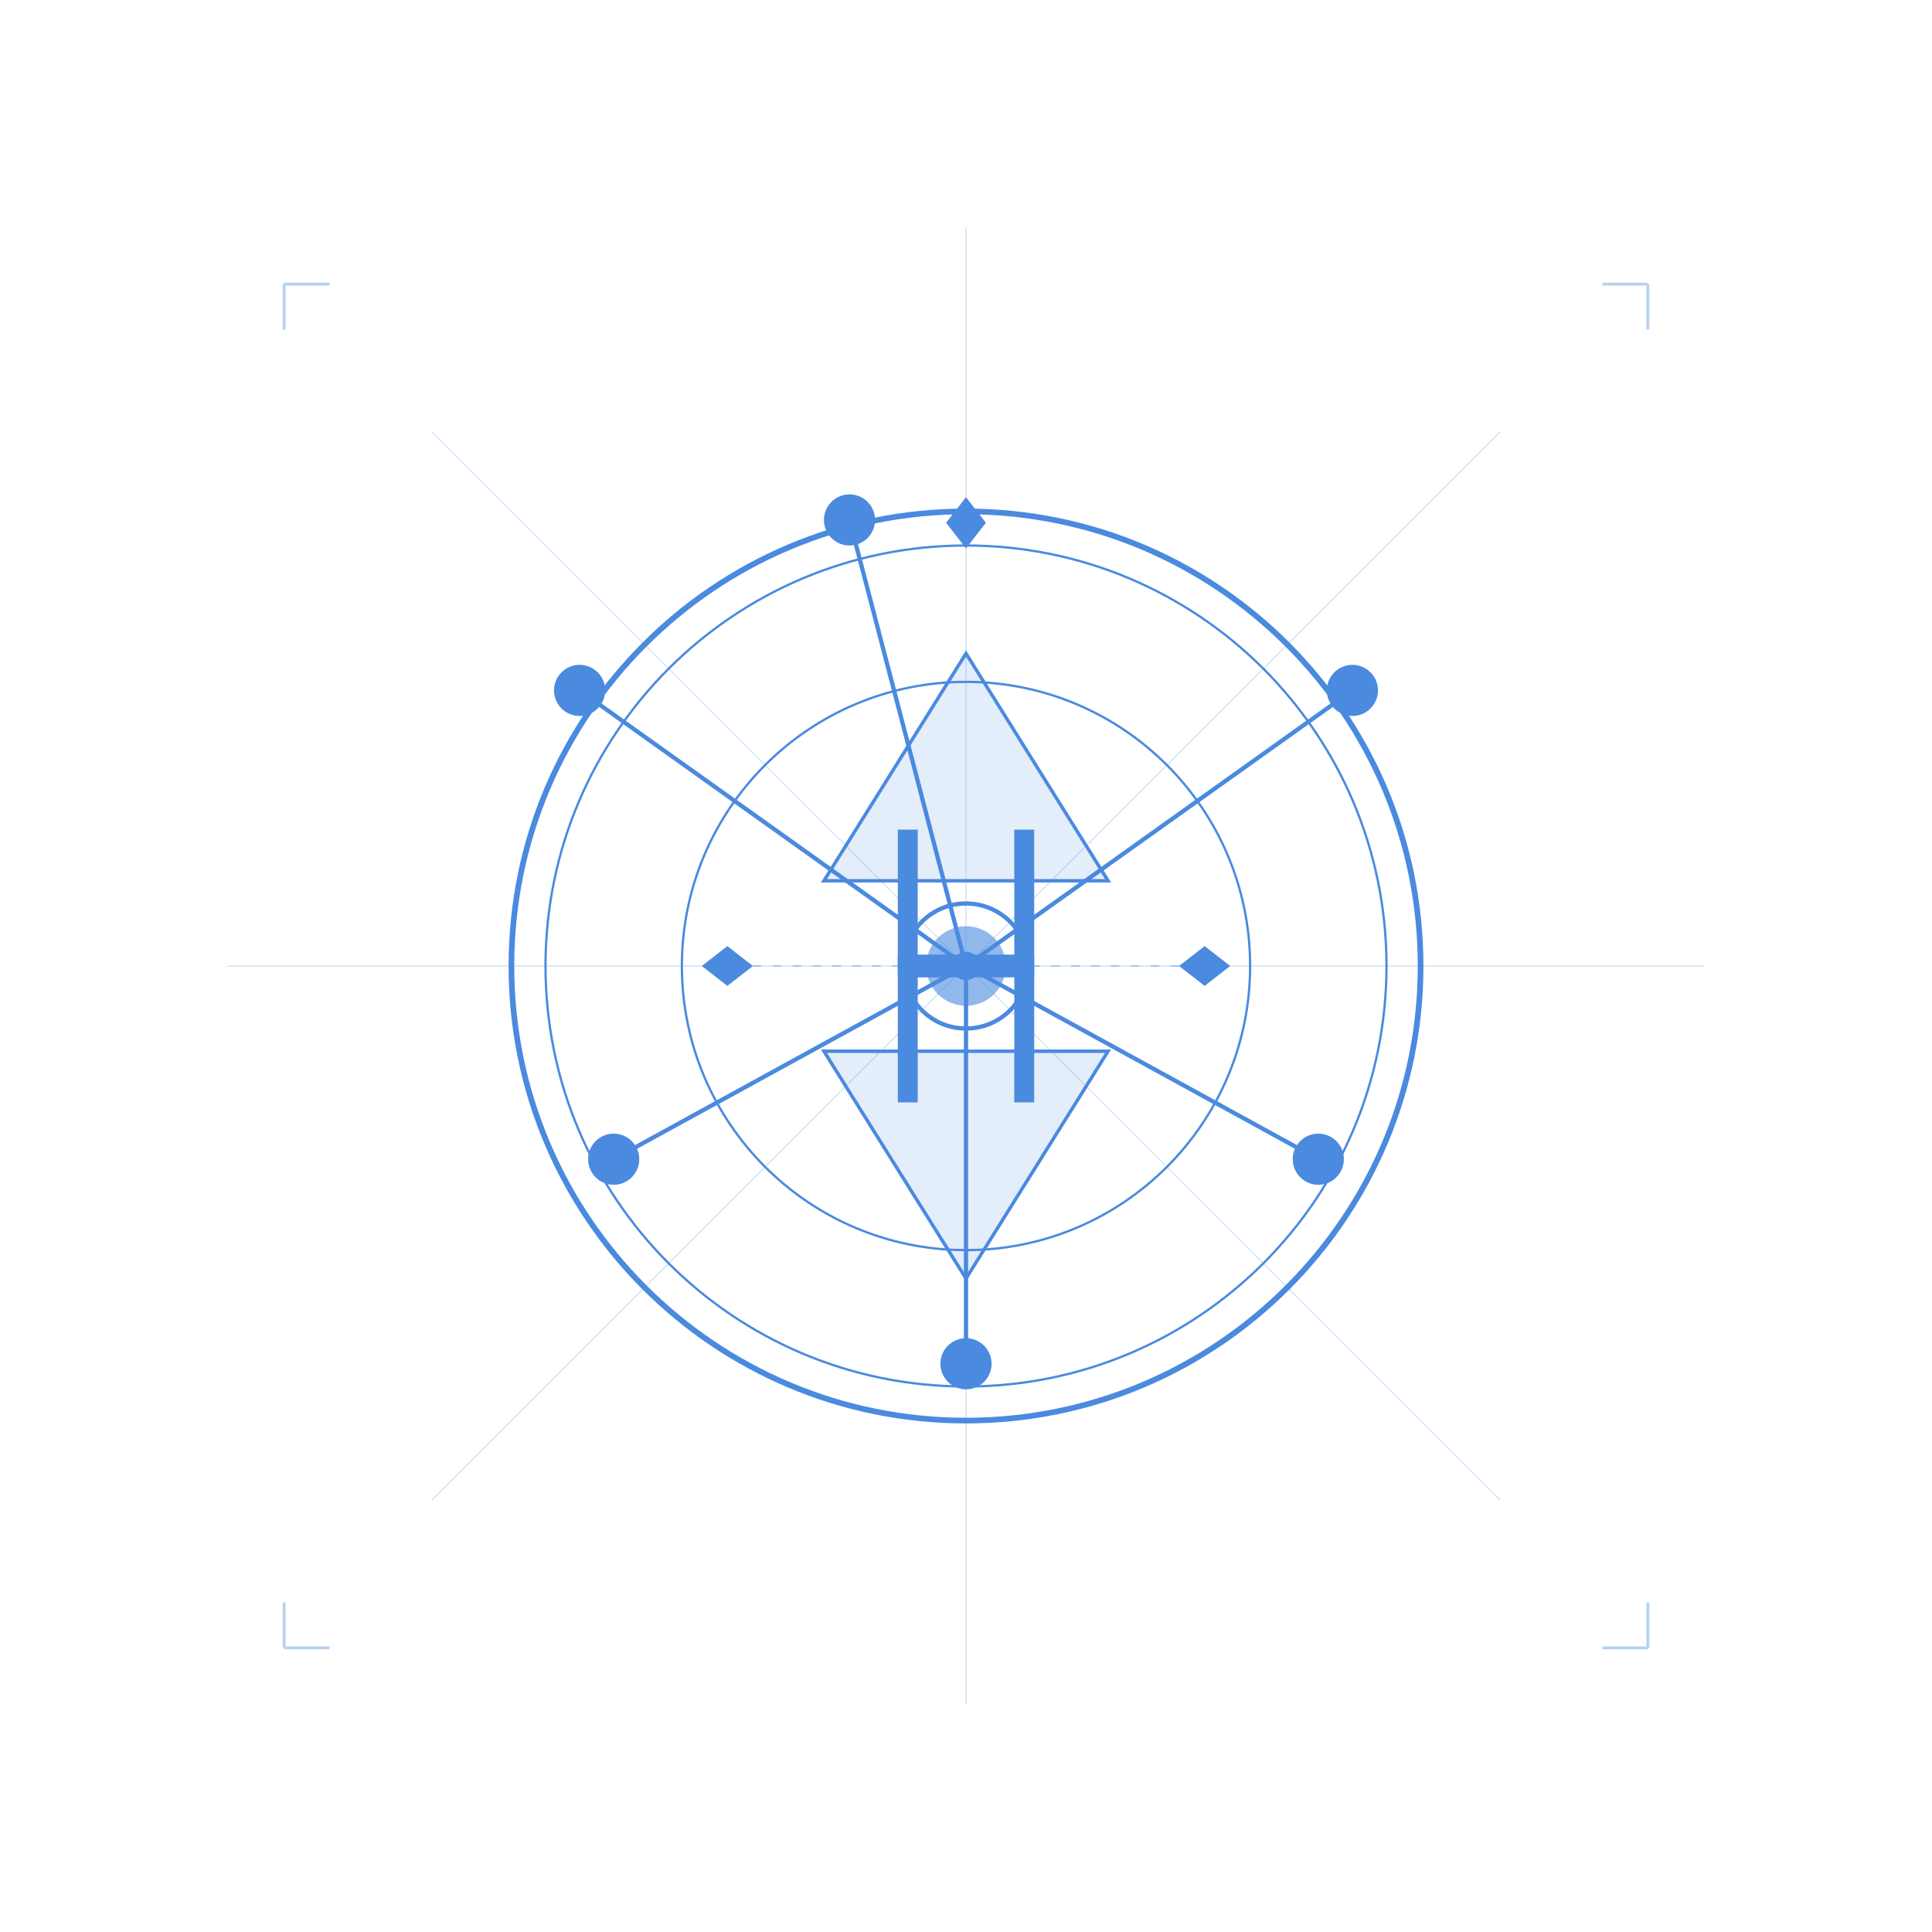
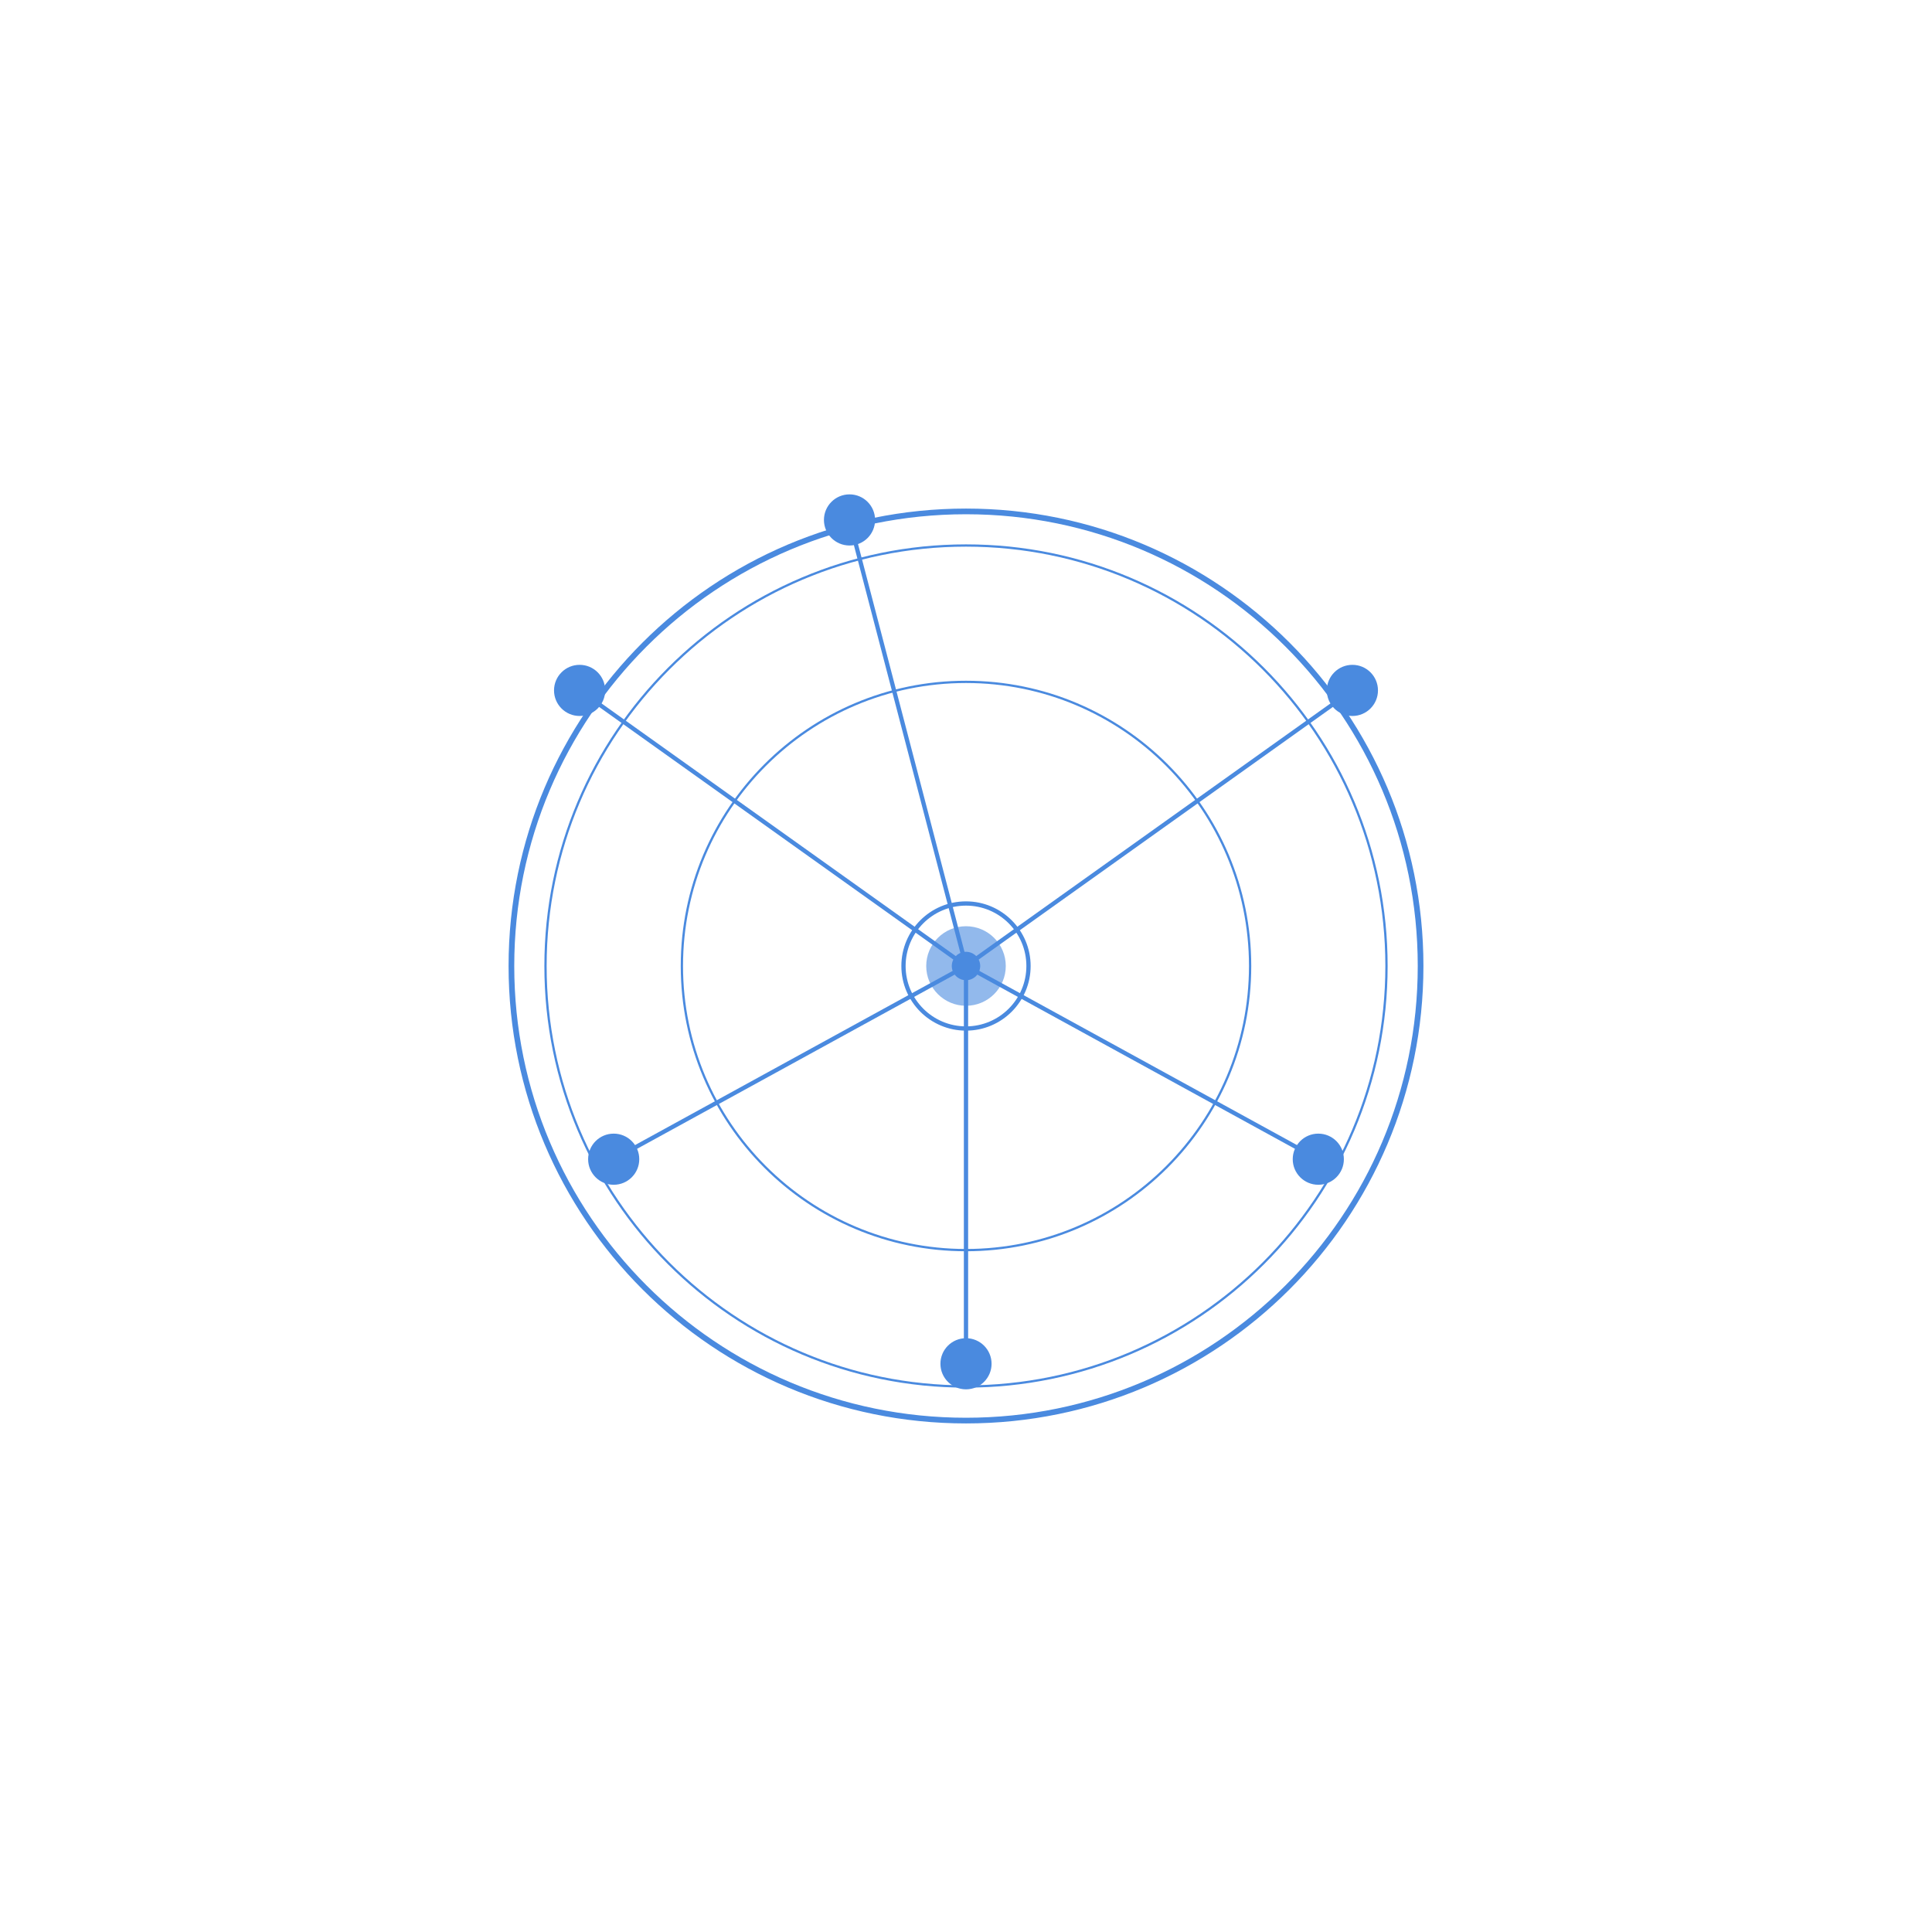
<svg xmlns="http://www.w3.org/2000/svg" width="100%" viewBox="0 0 680 680">
-   <line x1="340" y1="80" x2="340" y2="600" stroke="rgba(74,138,223,0.2)" stroke-width="0.5" />
-   <line x1="80" y1="340" x2="600" y2="340" stroke="rgba(74,138,223,0.2)" stroke-width="0.5" />
-   <line x1="152" y1="152" x2="528" y2="528" stroke="rgba(74,138,223,0.2)" stroke-width="0.5" />
-   <line x1="528" y1="152" x2="152" y2="528" stroke="rgba(74,138,223,0.2)" stroke-width="0.5" />
  <circle cx="340" cy="340" r="160" fill="none" stroke="#4a8adf" stroke-width="2" />
  <circle cx="340" cy="340" r="148" fill="none" stroke="#4a8adf" stroke-width="0.8" />
  <circle cx="340" cy="340" r="100" fill="none" stroke="#4a8adf" stroke-width="0.8" />
  <line x1="340" y1="340" x2="299" y2="183" stroke="#4a8adf" stroke-width="1.5" />
  <line x1="340" y1="340" x2="476" y2="243" stroke="#4a8adf" stroke-width="1.5" />
  <line x1="340" y1="340" x2="464" y2="408" stroke="#4a8adf" stroke-width="1.5" />
  <line x1="340" y1="340" x2="340" y2="480" stroke="#4a8adf" stroke-width="1.5" />
  <line x1="340" y1="340" x2="216" y2="408" stroke="#4a8adf" stroke-width="1.5" />
  <line x1="340" y1="340" x2="204" y2="243" stroke="#4a8adf" stroke-width="1.5" />
  <circle cx="299" cy="183" r="9" fill="#4a8adf" />
  <circle cx="476" cy="243" r="9" fill="#4a8adf" />
  <circle cx="464" cy="408" r="9" fill="#4a8adf" />
  <circle cx="340" cy="480" r="9" fill="#4a8adf" />
  <circle cx="216" cy="408" r="9" fill="#4a8adf" />
  <circle cx="204" cy="243" r="9" fill="#4a8adf" />
-   <polygon points="340,230 290,310 390,310" fill="rgba(74,138,223,0.15)" stroke="#4a8adf" stroke-width="1.2" />
-   <polygon points="340,450 290,370 390,370" fill="rgba(74,138,223,0.15)" stroke="#4a8adf" stroke-width="1.2" />
-   <line x1="265" y1="340" x2="415" y2="340" stroke="#4a8adf" stroke-width="0.6" stroke-dasharray="3,4" opacity="0.4" />
-   <rect x="316" y="292" width="7" height="96" fill="#4a8adf" />
-   <rect x="357" y="292" width="7" height="96" fill="#4a8adf" />
-   <rect x="316" y="336" width="48" height="8" fill="#4a8adf" />
-   <polygon points="340,175 347,184 340,193 333,184" fill="#4a8adf" />
-   <polygon points="247,340 256,333 265,340 256,347" fill="#4a8adf" />
-   <polygon points="415,340 424,333 433,340 424,347" fill="#4a8adf" />
  <circle cx="340" cy="340" r="22" fill="none" stroke="#4a8adf" stroke-width="1.5" />
  <circle cx="340" cy="340" r="14" fill="#4a8adf" opacity="0.6" />
  <circle cx="340" cy="340" r="5" fill="#4a8adf" />
-   <path d="M100,100 L100,116 M100,100 L116,100" fill="none" stroke="rgba(74,138,223,0.4)" stroke-width="1" />
-   <path d="M580,100 L580,116 M580,100 L564,100" fill="none" stroke="rgba(74,138,223,0.4)" stroke-width="1" />
-   <path d="M100,580 L100,564 M100,580 L116,580" fill="none" stroke="rgba(74,138,223,0.4)" stroke-width="1" />
-   <path d="M580,580 L580,564 M580,580 L564,580" fill="none" stroke="rgba(74,138,223,0.4)" stroke-width="1" />
</svg>
